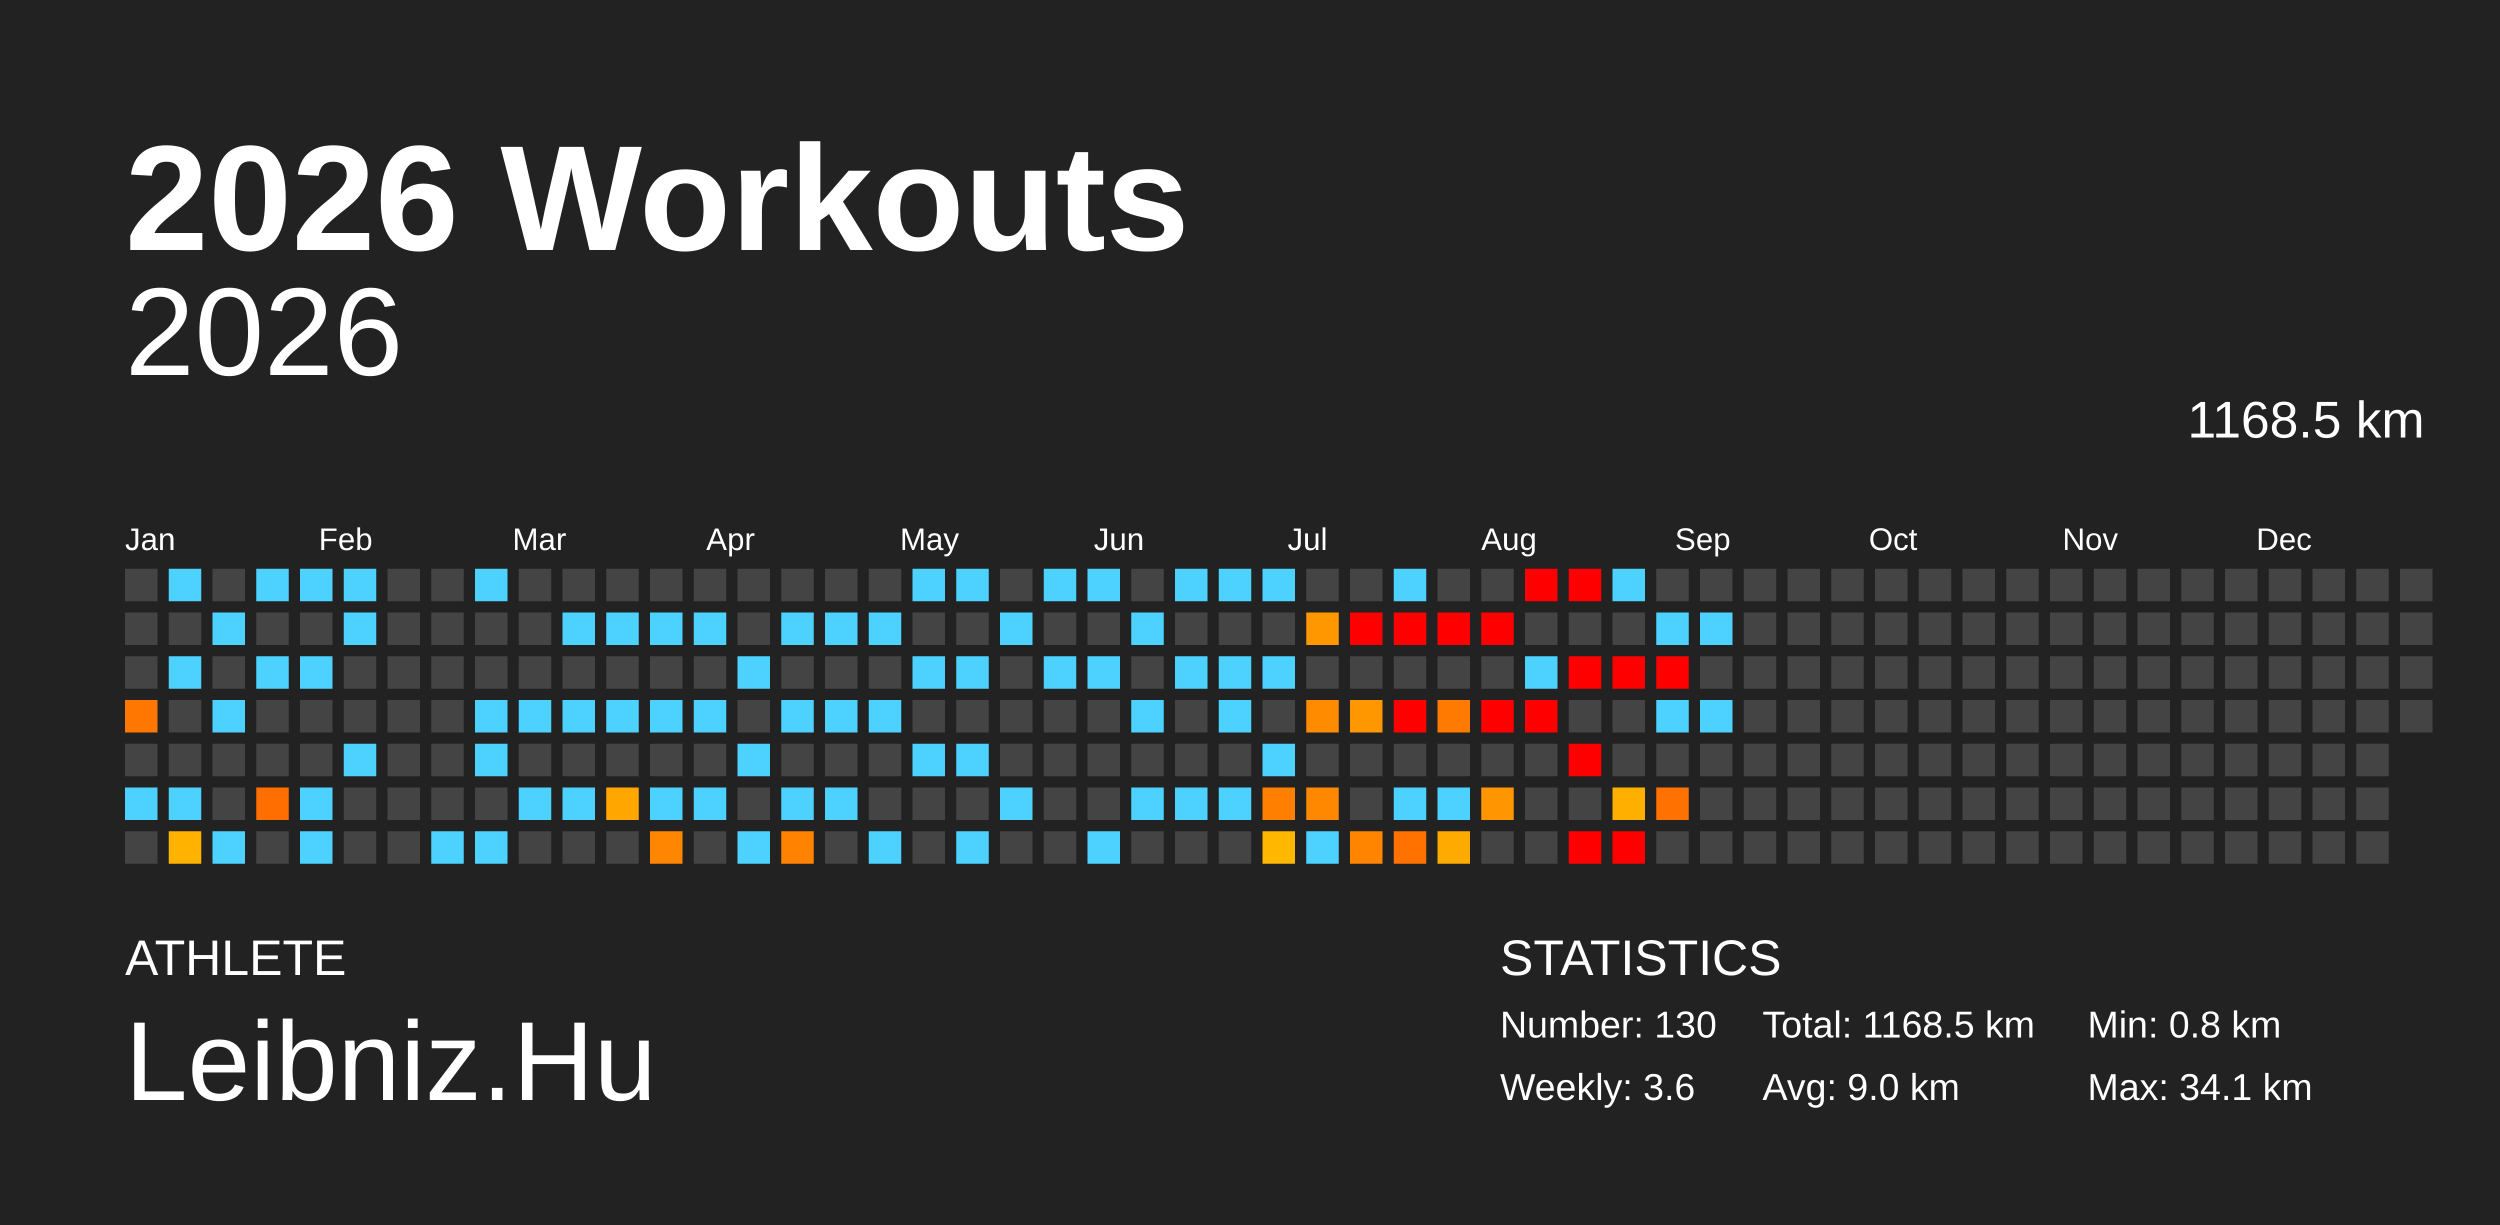
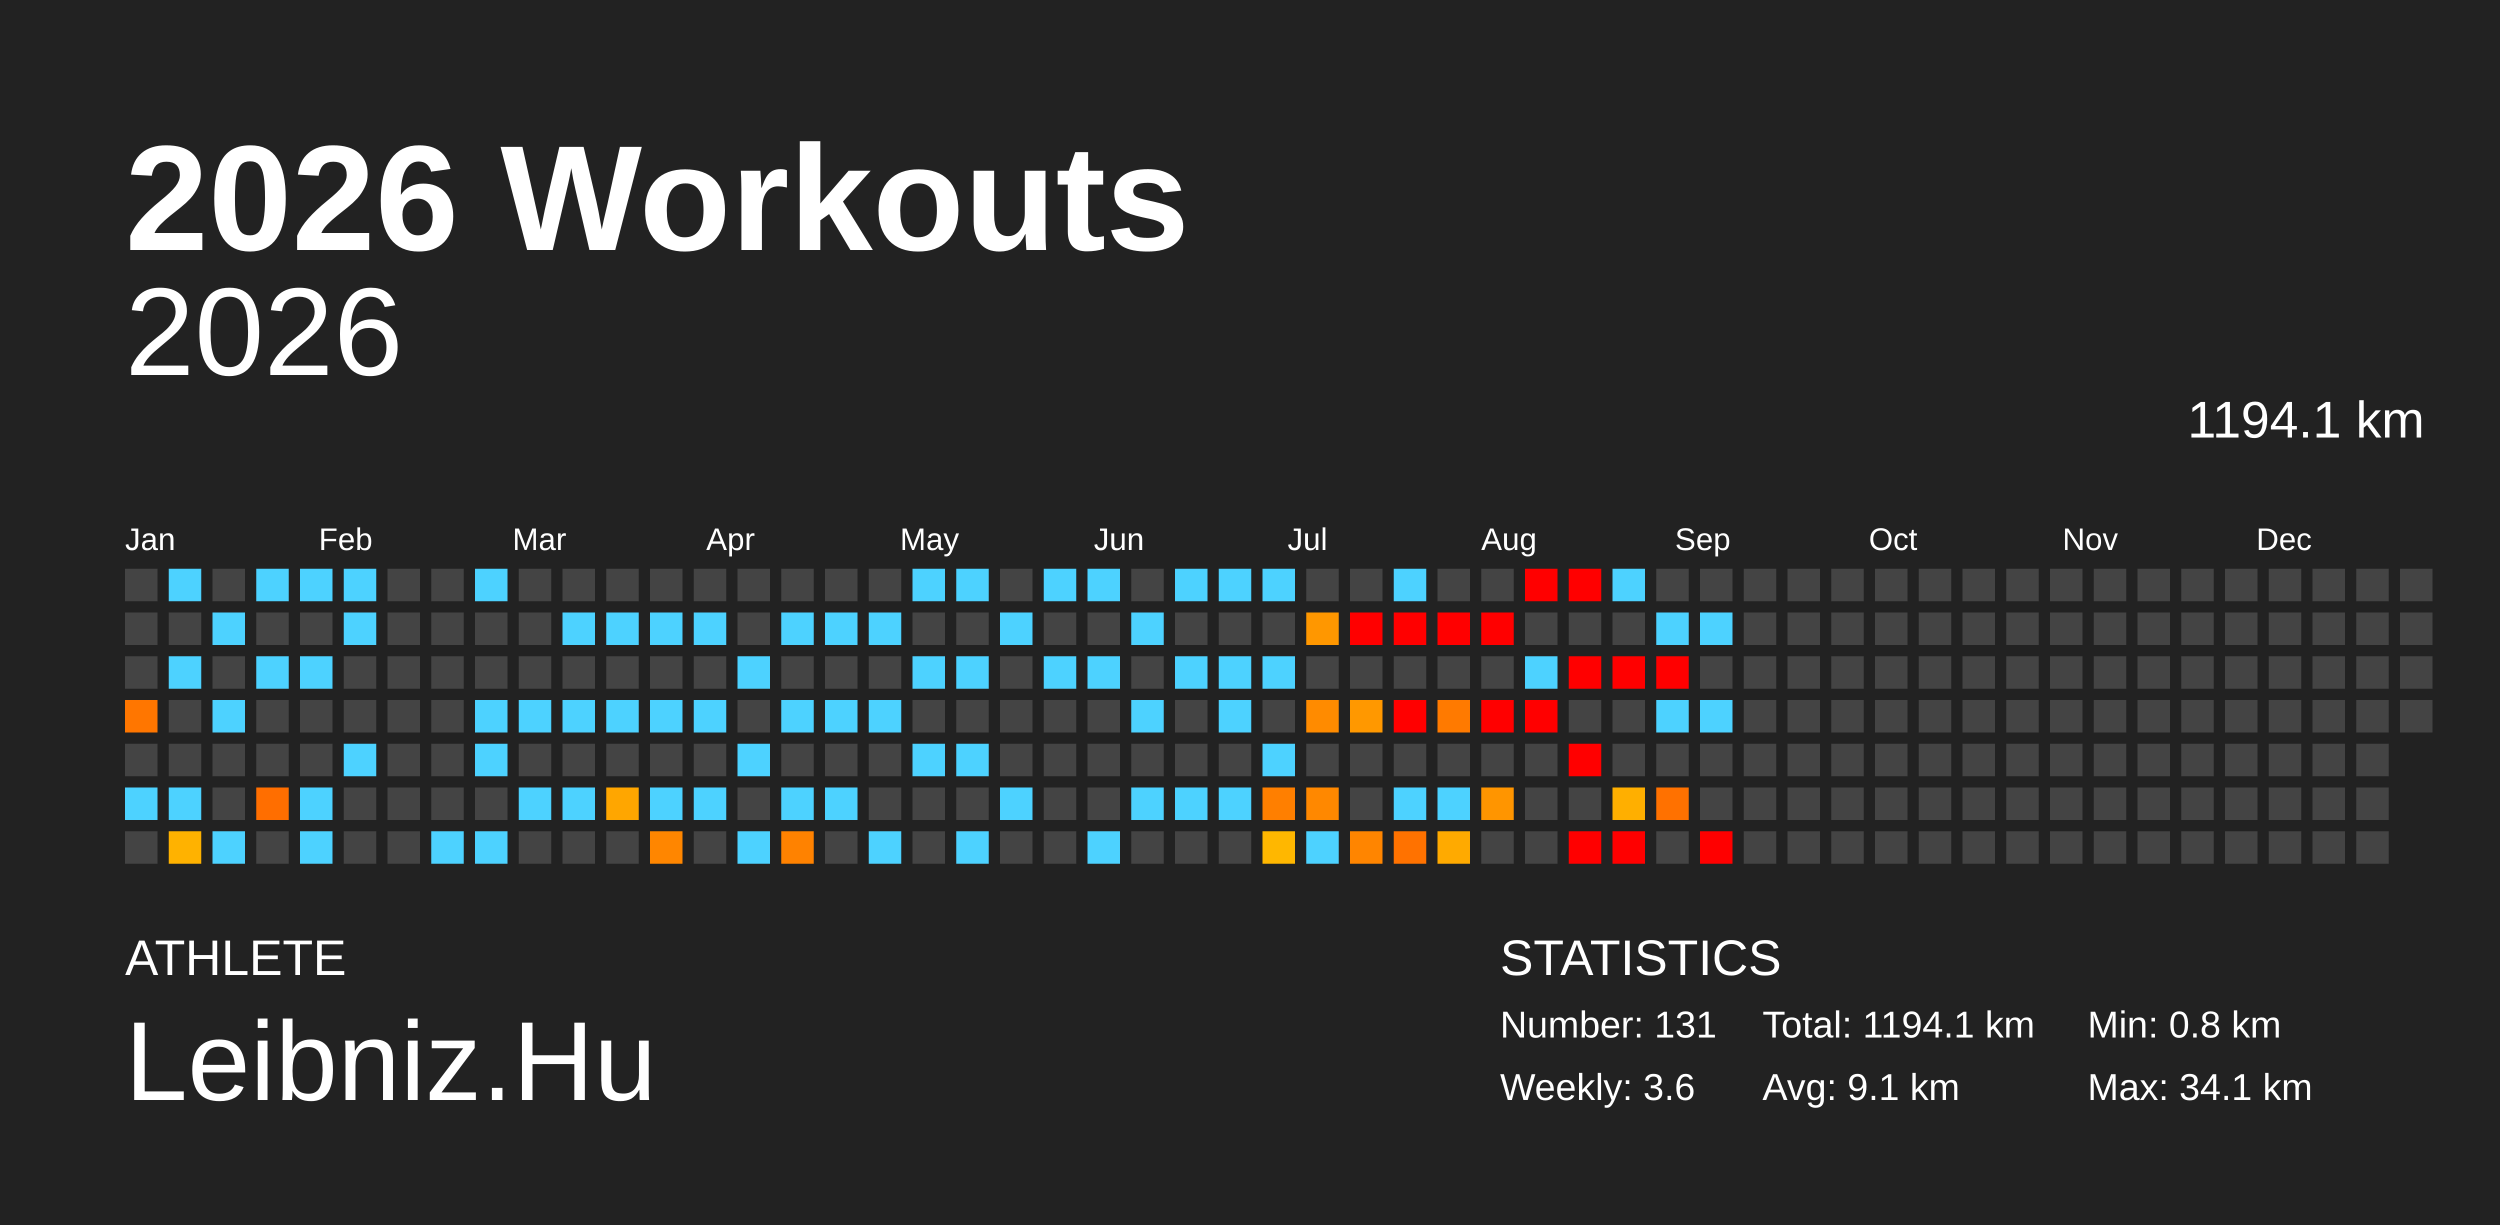
<svg xmlns="http://www.w3.org/2000/svg" baseProfile="full" height="98mm" version="1.1" viewBox="0,0,200,98" width="200mm">
  <defs />
  <rect fill="#222222" height="98" width="200" x="0" y="0" />
  <text fill="#FFFFFF" style="font-size:12px; font-family:Arial; font-weight:bold;" x="10" y="20">2026 Workouts</text>
  <text fill="#FFFFFF" style="font-size:4px; font-family:Arial" x="10" y="78">ATHLETE</text>
  <text fill="#FFFFFF" style="font-size:9px; font-family:Arial" x="10" y="88">Leibniz.Hu</text>
  <text fill="#FFFFFF" style="font-size:4px; font-family:Arial" x="120" y="78">STATISTICS</text>
-   <text fill="#FFFFFF" style="font-size:3px; font-family:Arial" x="120" y="83">Number: 130</text>
+   <text fill="#FFFFFF" style="font-size:3px; font-family:Arial" x="120" y="83">Number: 131</text>
  <text fill="#FFFFFF" style="font-size:3px; font-family:Arial" x="120" y="88">Weekly: 3.6</text>
-   <text fill="#FFFFFF" style="font-size:3px; font-family:Arial" x="141" y="83">Total: 1168.5 km</text>
-   <text fill="#FFFFFF" style="font-size:3px; font-family:Arial" x="141" y="88">Avg: 9.0 km</text>
+   <text fill="#FFFFFF" style="font-size:3px; font-family:Arial" x="141" y="83">Total: 1194.1 km</text>
+   <text fill="#FFFFFF" style="font-size:3px; font-family:Arial" x="141" y="88">Avg: 9.1 km</text>
  <text fill="#FFFFFF" style="font-size:3px; font-family:Arial" x="167" y="83">Min: 0.8 km</text>
  <text fill="#FFFFFF" style="font-size:3px; font-family:Arial" x="167" y="88">Max: 34.1 km</text>
  <text alignment-baseline="hanging" fill="#FFFFFF" style="font-size:10.0px; font-family:Arial;" x="10" y="30">2026</text>
-   <text alignment-baseline="hanging" fill="#FFFFFF" style="font-size:4.125px; font-family:Arial;" x="175" y="35">1168.5 km</text>
+   <text alignment-baseline="hanging" fill="#FFFFFF" style="font-size:4.125px; font-family:Arial;" x="175" y="35">1194.1 km</text>
  <text fill="#FFFFFF" style="font-size:2.5px; font-family:Arial" x="10.0" y="44">Jan</text>
  <text fill="#FFFFFF" style="font-size:2.5px; font-family:Arial" x="25.5" y="44">Feb</text>
  <text fill="#FFFFFF" style="font-size:2.5px; font-family:Arial" x="41.0" y="44">Mar</text>
  <text fill="#FFFFFF" style="font-size:2.5px; font-family:Arial" x="56.5" y="44">Apr</text>
  <text fill="#FFFFFF" style="font-size:2.5px; font-family:Arial" x="72.0" y="44">May</text>
  <text fill="#FFFFFF" style="font-size:2.5px; font-family:Arial" x="87.5" y="44">Jun</text>
  <text fill="#FFFFFF" style="font-size:2.5px; font-family:Arial" x="103.0" y="44">Jul</text>
  <text fill="#FFFFFF" style="font-size:2.5px; font-family:Arial" x="118.5" y="44">Aug</text>
  <text fill="#FFFFFF" style="font-size:2.5px; font-family:Arial" x="134.0" y="44">Sep</text>
  <text fill="#FFFFFF" style="font-size:2.5px; font-family:Arial" x="149.5" y="44">Oct</text>
  <text fill="#FFFFFF" style="font-size:2.5px; font-family:Arial" x="165.0" y="44">Nov</text>
  <text fill="#FFFFFF" style="font-size:2.5px; font-family:Arial" x="180.5" y="44">Dec</text>
  <rect fill="#444444" height="2.6" width="2.6" x="10.0" y="45.5" />
  <rect fill="#444444" height="2.6" width="2.6" x="10.0" y="49.0" />
  <rect fill="#444444" height="2.6" width="2.6" x="10.0" y="52.5" />
  <rect fill="#ff7600" height="2.6" width="2.6" x="10.0" y="56.0" />
  <rect fill="#444444" height="2.6" width="2.6" x="10.0" y="59.5" />
  <rect fill="#4dd2ff" height="2.6" width="2.6" x="10.0" y="63.0" />
  <rect fill="#444444" height="2.6" width="2.6" x="10.0" y="66.5" />
  <rect fill="#4dd2ff" height="2.6" width="2.6" x="13.5" y="45.5" />
  <rect fill="#444444" height="2.6" width="2.6" x="13.5" y="49.0" />
  <rect fill="#4dd2ff" height="2.6" width="2.6" x="13.5" y="52.5" />
  <rect fill="#444444" height="2.6" width="2.6" x="13.5" y="56.0" />
  <rect fill="#444444" height="2.6" width="2.6" x="13.5" y="59.5" />
  <rect fill="#4dd2ff" height="2.6" width="2.6" x="13.5" y="63.0" />
  <rect fill="#ffb200" height="2.6" width="2.6" x="13.5" y="66.5" />
  <rect fill="#444444" height="2.6" width="2.6" x="17.0" y="45.5" />
  <rect fill="#4dd2ff" height="2.6" width="2.6" x="17.0" y="49.0" />
  <rect fill="#444444" height="2.6" width="2.6" x="17.0" y="52.5" />
  <rect fill="#4dd2ff" height="2.6" width="2.6" x="17.0" y="56.0" />
  <rect fill="#444444" height="2.6" width="2.6" x="17.0" y="59.5" />
  <rect fill="#444444" height="2.6" width="2.6" x="17.0" y="63.0" />
  <rect fill="#4dd2ff" height="2.6" width="2.6" x="17.0" y="66.5" />
  <rect fill="#4dd2ff" height="2.6" width="2.6" x="20.5" y="45.5" />
  <rect fill="#444444" height="2.6" width="2.6" x="20.5" y="49.0" />
  <rect fill="#4dd2ff" height="2.6" width="2.6" x="20.5" y="52.5" />
  <rect fill="#444444" height="2.6" width="2.6" x="20.5" y="56.0" />
  <rect fill="#444444" height="2.6" width="2.6" x="20.5" y="59.5" />
  <rect fill="#ff6e00" height="2.6" width="2.6" x="20.5" y="63.0" />
  <rect fill="#444444" height="2.6" width="2.6" x="20.5" y="66.5" />
  <rect fill="#4dd2ff" height="2.6" width="2.6" x="24.0" y="45.5" />
  <rect fill="#444444" height="2.6" width="2.6" x="24.0" y="49.0" />
  <rect fill="#4dd2ff" height="2.6" width="2.6" x="24.0" y="52.5" />
  <rect fill="#444444" height="2.6" width="2.6" x="24.0" y="56.0" />
  <rect fill="#444444" height="2.6" width="2.6" x="24.0" y="59.5" />
  <rect fill="#4dd2ff" height="2.6" width="2.6" x="24.0" y="63.0" />
  <rect fill="#4dd2ff" height="2.6" width="2.6" x="24.0" y="66.5" />
  <rect fill="#4dd2ff" height="2.6" width="2.6" x="27.5" y="45.5" />
  <rect fill="#4dd2ff" height="2.6" width="2.6" x="27.5" y="49.0" />
  <rect fill="#444444" height="2.6" width="2.6" x="27.5" y="52.5" />
  <rect fill="#444444" height="2.6" width="2.6" x="27.5" y="56.0" />
  <rect fill="#4dd2ff" height="2.6" width="2.6" x="27.5" y="59.5" />
  <rect fill="#444444" height="2.6" width="2.6" x="27.5" y="63.0" />
  <rect fill="#444444" height="2.6" width="2.6" x="27.5" y="66.5" />
  <rect fill="#444444" height="2.6" width="2.6" x="31.0" y="45.5" />
  <rect fill="#444444" height="2.6" width="2.6" x="31.0" y="49.0" />
  <rect fill="#444444" height="2.6" width="2.6" x="31.0" y="52.5" />
  <rect fill="#444444" height="2.6" width="2.6" x="31.0" y="56.0" />
  <rect fill="#444444" height="2.6" width="2.6" x="31.0" y="59.5" />
  <rect fill="#444444" height="2.6" width="2.6" x="31.0" y="63.0" />
  <rect fill="#444444" height="2.6" width="2.6" x="31.0" y="66.5" />
  <rect fill="#444444" height="2.6" width="2.6" x="34.5" y="45.5" />
  <rect fill="#444444" height="2.6" width="2.6" x="34.5" y="49.0" />
  <rect fill="#444444" height="2.6" width="2.6" x="34.5" y="52.5" />
  <rect fill="#444444" height="2.6" width="2.6" x="34.5" y="56.0" />
  <rect fill="#444444" height="2.6" width="2.6" x="34.5" y="59.5" />
  <rect fill="#444444" height="2.6" width="2.6" x="34.5" y="63.0" />
  <rect fill="#4dd2ff" height="2.6" width="2.6" x="34.5" y="66.5" />
  <rect fill="#4dd2ff" height="2.6" width="2.6" x="38.0" y="45.5" />
  <rect fill="#444444" height="2.6" width="2.6" x="38.0" y="49.0" />
  <rect fill="#444444" height="2.6" width="2.6" x="38.0" y="52.5" />
  <rect fill="#4dd2ff" height="2.6" width="2.6" x="38.0" y="56.0" />
  <rect fill="#4dd2ff" height="2.6" width="2.6" x="38.0" y="59.5" />
  <rect fill="#444444" height="2.6" width="2.6" x="38.0" y="63.0" />
  <rect fill="#4dd2ff" height="2.6" width="2.6" x="38.0" y="66.5" />
  <rect fill="#444444" height="2.6" width="2.6" x="41.5" y="45.5" />
  <rect fill="#444444" height="2.6" width="2.6" x="41.5" y="49.0" />
  <rect fill="#444444" height="2.6" width="2.6" x="41.5" y="52.5" />
  <rect fill="#4dd2ff" height="2.6" width="2.6" x="41.5" y="56.0" />
  <rect fill="#444444" height="2.6" width="2.6" x="41.5" y="59.5" />
  <rect fill="#4dd2ff" height="2.6" width="2.6" x="41.5" y="63.0" />
  <rect fill="#444444" height="2.6" width="2.6" x="41.5" y="66.5" />
  <rect fill="#444444" height="2.6" width="2.6" x="45.0" y="45.5" />
  <rect fill="#4dd2ff" height="2.6" width="2.6" x="45.0" y="49.0" />
  <rect fill="#444444" height="2.6" width="2.6" x="45.0" y="52.5" />
  <rect fill="#4dd2ff" height="2.6" width="2.6" x="45.0" y="56.0" />
  <rect fill="#444444" height="2.6" width="2.6" x="45.0" y="59.5" />
  <rect fill="#4dd2ff" height="2.6" width="2.6" x="45.0" y="63.0" />
  <rect fill="#444444" height="2.6" width="2.6" x="45.0" y="66.5" />
  <rect fill="#444444" height="2.6" width="2.6" x="48.5" y="45.5" />
  <rect fill="#4dd2ff" height="2.6" width="2.6" x="48.5" y="49.0" />
  <rect fill="#444444" height="2.6" width="2.6" x="48.5" y="52.5" />
  <rect fill="#4dd2ff" height="2.6" width="2.6" x="48.5" y="56.0" />
  <rect fill="#444444" height="2.6" width="2.6" x="48.5" y="59.5" />
  <rect fill="#ffa600" height="2.6" width="2.6" x="48.5" y="63.0" />
  <rect fill="#444444" height="2.6" width="2.6" x="48.5" y="66.5" />
  <rect fill="#444444" height="2.6" width="2.6" x="52.0" y="45.5" />
  <rect fill="#4dd2ff" height="2.6" width="2.6" x="52.0" y="49.0" />
  <rect fill="#444444" height="2.6" width="2.6" x="52.0" y="52.5" />
  <rect fill="#4dd2ff" height="2.6" width="2.6" x="52.0" y="56.0" />
  <rect fill="#444444" height="2.6" width="2.6" x="52.0" y="59.5" />
  <rect fill="#4dd2ff" height="2.6" width="2.6" x="52.0" y="63.0" />
  <rect fill="#ff8600" height="2.6" width="2.6" x="52.0" y="66.5" />
  <rect fill="#444444" height="2.6" width="2.6" x="55.5" y="45.5" />
  <rect fill="#4dd2ff" height="2.6" width="2.6" x="55.5" y="49.0" />
  <rect fill="#444444" height="2.6" width="2.6" x="55.5" y="52.5" />
  <rect fill="#4dd2ff" height="2.6" width="2.6" x="55.5" y="56.0" />
  <rect fill="#444444" height="2.6" width="2.6" x="55.5" y="59.5" />
  <rect fill="#4dd2ff" height="2.6" width="2.6" x="55.5" y="63.0" />
  <rect fill="#444444" height="2.6" width="2.6" x="55.5" y="66.5" />
  <rect fill="#444444" height="2.6" width="2.6" x="59.0" y="45.5" />
  <rect fill="#444444" height="2.6" width="2.6" x="59.0" y="49.0" />
  <rect fill="#4dd2ff" height="2.6" width="2.6" x="59.0" y="52.5" />
  <rect fill="#444444" height="2.6" width="2.6" x="59.0" y="56.0" />
  <rect fill="#4dd2ff" height="2.6" width="2.6" x="59.0" y="59.5" />
  <rect fill="#444444" height="2.6" width="2.6" x="59.0" y="63.0" />
  <rect fill="#4dd2ff" height="2.6" width="2.6" x="59.0" y="66.5" />
  <rect fill="#444444" height="2.6" width="2.6" x="62.5" y="45.5" />
  <rect fill="#4dd2ff" height="2.6" width="2.6" x="62.5" y="49.0" />
  <rect fill="#444444" height="2.6" width="2.6" x="62.5" y="52.5" />
  <rect fill="#4dd2ff" height="2.6" width="2.6" x="62.5" y="56.0" />
  <rect fill="#444444" height="2.6" width="2.6" x="62.5" y="59.5" />
  <rect fill="#4dd2ff" height="2.6" width="2.6" x="62.5" y="63.0" />
  <rect fill="#ff8200" height="2.6" width="2.6" x="62.5" y="66.5" />
  <rect fill="#444444" height="2.6" width="2.6" x="66.0" y="45.5" />
  <rect fill="#4dd2ff" height="2.6" width="2.6" x="66.0" y="49.0" />
  <rect fill="#444444" height="2.6" width="2.6" x="66.0" y="52.5" />
  <rect fill="#4dd2ff" height="2.6" width="2.6" x="66.0" y="56.0" />
  <rect fill="#444444" height="2.6" width="2.6" x="66.0" y="59.5" />
  <rect fill="#4dd2ff" height="2.6" width="2.6" x="66.0" y="63.0" />
  <rect fill="#444444" height="2.6" width="2.6" x="66.0" y="66.5" />
  <rect fill="#444444" height="2.6" width="2.6" x="69.5" y="45.5" />
  <rect fill="#4dd2ff" height="2.6" width="2.6" x="69.5" y="49.0" />
  <rect fill="#444444" height="2.6" width="2.6" x="69.5" y="52.5" />
  <rect fill="#4dd2ff" height="2.6" width="2.6" x="69.5" y="56.0" />
  <rect fill="#444444" height="2.6" width="2.6" x="69.5" y="59.5" />
  <rect fill="#444444" height="2.6" width="2.6" x="69.5" y="63.0" />
  <rect fill="#4dd2ff" height="2.6" width="2.6" x="69.5" y="66.5" />
  <rect fill="#4dd2ff" height="2.6" width="2.6" x="73.0" y="45.5" />
  <rect fill="#444444" height="2.6" width="2.6" x="73.0" y="49.0" />
  <rect fill="#4dd2ff" height="2.6" width="2.6" x="73.0" y="52.5" />
  <rect fill="#444444" height="2.6" width="2.6" x="73.0" y="56.0" />
  <rect fill="#4dd2ff" height="2.6" width="2.6" x="73.0" y="59.5" />
  <rect fill="#444444" height="2.6" width="2.6" x="73.0" y="63.0" />
  <rect fill="#444444" height="2.6" width="2.6" x="73.0" y="66.5" />
  <rect fill="#4dd2ff" height="2.6" width="2.6" x="76.5" y="45.5" />
  <rect fill="#444444" height="2.6" width="2.6" x="76.5" y="49.0" />
  <rect fill="#4dd2ff" height="2.6" width="2.6" x="76.5" y="52.5" />
  <rect fill="#444444" height="2.6" width="2.6" x="76.5" y="56.0" />
  <rect fill="#4dd2ff" height="2.6" width="2.6" x="76.5" y="59.5" />
  <rect fill="#444444" height="2.6" width="2.6" x="76.5" y="63.0" />
  <rect fill="#4dd2ff" height="2.6" width="2.6" x="76.5" y="66.5" />
  <rect fill="#444444" height="2.6" width="2.6" x="80.0" y="45.5" />
  <rect fill="#4dd2ff" height="2.6" width="2.6" x="80.0" y="49.0" />
  <rect fill="#444444" height="2.6" width="2.6" x="80.0" y="52.5" />
  <rect fill="#444444" height="2.6" width="2.6" x="80.0" y="56.0" />
  <rect fill="#444444" height="2.6" width="2.6" x="80.0" y="59.5" />
  <rect fill="#4dd2ff" height="2.6" width="2.6" x="80.0" y="63.0" />
  <rect fill="#444444" height="2.6" width="2.6" x="80.0" y="66.5" />
  <rect fill="#4dd2ff" height="2.6" width="2.6" x="83.5" y="45.5" />
  <rect fill="#444444" height="2.6" width="2.6" x="83.5" y="49.0" />
  <rect fill="#4dd2ff" height="2.6" width="2.6" x="83.5" y="52.5" />
  <rect fill="#444444" height="2.6" width="2.6" x="83.5" y="56.0" />
  <rect fill="#444444" height="2.6" width="2.6" x="83.5" y="59.5" />
  <rect fill="#444444" height="2.6" width="2.6" x="83.5" y="63.0" />
  <rect fill="#444444" height="2.6" width="2.6" x="83.5" y="66.5" />
  <rect fill="#4dd2ff" height="2.6" width="2.6" x="87.0" y="45.5" />
  <rect fill="#444444" height="2.6" width="2.6" x="87.0" y="49.0" />
  <rect fill="#4dd2ff" height="2.6" width="2.6" x="87.0" y="52.5" />
  <rect fill="#444444" height="2.6" width="2.6" x="87.0" y="56.0" />
  <rect fill="#444444" height="2.6" width="2.6" x="87.0" y="59.5" />
  <rect fill="#444444" height="2.6" width="2.6" x="87.0" y="63.0" />
  <rect fill="#4dd2ff" height="2.6" width="2.6" x="87.0" y="66.5" />
  <rect fill="#444444" height="2.6" width="2.6" x="90.5" y="45.5" />
  <rect fill="#4dd2ff" height="2.6" width="2.6" x="90.5" y="49.0" />
  <rect fill="#444444" height="2.6" width="2.6" x="90.5" y="52.5" />
  <rect fill="#4dd2ff" height="2.6" width="2.6" x="90.5" y="56.0" />
  <rect fill="#444444" height="2.6" width="2.6" x="90.5" y="59.5" />
  <rect fill="#4dd2ff" height="2.6" width="2.6" x="90.5" y="63.0" />
  <rect fill="#444444" height="2.6" width="2.6" x="90.5" y="66.5" />
  <rect fill="#4dd2ff" height="2.6" width="2.6" x="94.0" y="45.5" />
  <rect fill="#444444" height="2.6" width="2.6" x="94.0" y="49.0" />
  <rect fill="#4dd2ff" height="2.6" width="2.6" x="94.0" y="52.5" />
  <rect fill="#444444" height="2.6" width="2.6" x="94.0" y="56.0" />
  <rect fill="#444444" height="2.6" width="2.6" x="94.0" y="59.5" />
  <rect fill="#4dd2ff" height="2.6" width="2.6" x="94.0" y="63.0" />
  <rect fill="#444444" height="2.6" width="2.6" x="94.0" y="66.5" />
  <rect fill="#4dd2ff" height="2.6" width="2.6" x="97.5" y="45.5" />
  <rect fill="#444444" height="2.6" width="2.6" x="97.5" y="49.0" />
  <rect fill="#4dd2ff" height="2.6" width="2.6" x="97.5" y="52.5" />
  <rect fill="#4dd2ff" height="2.6" width="2.6" x="97.5" y="56.0" />
  <rect fill="#444444" height="2.6" width="2.6" x="97.5" y="59.5" />
  <rect fill="#4dd2ff" height="2.6" width="2.6" x="97.5" y="63.0" />
  <rect fill="#444444" height="2.6" width="2.6" x="97.5" y="66.5" />
  <rect fill="#4dd2ff" height="2.6" width="2.6" x="101.0" y="45.5" />
  <rect fill="#444444" height="2.6" width="2.6" x="101.0" y="49.0" />
  <rect fill="#4dd2ff" height="2.6" width="2.6" x="101.0" y="52.5" />
  <rect fill="#444444" height="2.6" width="2.6" x="101.0" y="56.0" />
  <rect fill="#4dd2ff" height="2.6" width="2.6" x="101.0" y="59.5" />
  <rect fill="#ff7f00" height="2.6" width="2.6" x="101.0" y="63.0" />
  <rect fill="#ffb700" height="2.6" width="2.6" x="101.0" y="66.5" />
  <rect fill="#444444" height="2.6" width="2.6" x="104.5" y="45.5" />
  <rect fill="#ff9700" height="2.6" width="2.6" x="104.5" y="49.0" />
  <rect fill="#444444" height="2.6" width="2.6" x="104.5" y="52.5" />
  <rect fill="#ff8b00" height="2.6" width="2.6" x="104.5" y="56.0" />
  <rect fill="#444444" height="2.6" width="2.6" x="104.5" y="59.5" />
  <rect fill="#ff8800" height="2.6" width="2.6" x="104.5" y="63.0" />
  <rect fill="#4dd2ff" height="2.6" width="2.6" x="104.5" y="66.5" />
  <rect fill="#444444" height="2.6" width="2.6" x="108.0" y="45.5" />
  <rect fill="red" height="2.6" width="2.6" x="108.0" y="49.0" />
  <rect fill="#444444" height="2.6" width="2.6" x="108.0" y="52.5" />
  <rect fill="#ff9800" height="2.6" width="2.6" x="108.0" y="56.0" />
  <rect fill="#444444" height="2.6" width="2.6" x="108.0" y="59.5" />
  <rect fill="#444444" height="2.6" width="2.6" x="108.0" y="63.0" />
  <rect fill="#ff8500" height="2.6" width="2.6" x="108.0" y="66.5" />
  <rect fill="#4dd2ff" height="2.6" width="2.6" x="111.5" y="45.5" />
  <rect fill="red" height="2.6" width="2.6" x="111.5" y="49.0" />
  <rect fill="#444444" height="2.6" width="2.6" x="111.5" y="52.5" />
  <rect fill="red" height="2.6" width="2.6" x="111.5" y="56.0" />
  <rect fill="#444444" height="2.6" width="2.6" x="111.5" y="59.5" />
  <rect fill="#4dd2ff" height="2.6" width="2.6" x="111.5" y="63.0" />
  <rect fill="#ff7200" height="2.6" width="2.6" x="111.5" y="66.5" />
  <rect fill="#444444" height="2.6" width="2.6" x="115.0" y="45.5" />
  <rect fill="red" height="2.6" width="2.6" x="115.0" y="49.0" />
  <rect fill="#444444" height="2.6" width="2.6" x="115.0" y="52.5" />
  <rect fill="#ff7a00" height="2.6" width="2.6" x="115.0" y="56.0" />
  <rect fill="#444444" height="2.6" width="2.6" x="115.0" y="59.5" />
  <rect fill="#4dd2ff" height="2.6" width="2.6" x="115.0" y="63.0" />
  <rect fill="#ffaa00" height="2.6" width="2.6" x="115.0" y="66.5" />
  <rect fill="#444444" height="2.6" width="2.6" x="118.5" y="45.5" />
  <rect fill="red" height="2.6" width="2.6" x="118.5" y="49.0" />
  <rect fill="#444444" height="2.6" width="2.6" x="118.5" y="52.5" />
  <rect fill="red" height="2.6" width="2.6" x="118.5" y="56.0" />
  <rect fill="#444444" height="2.6" width="2.6" x="118.5" y="59.5" />
  <rect fill="#ff9500" height="2.6" width="2.6" x="118.5" y="63.0" />
  <rect fill="#444444" height="2.6" width="2.6" x="118.5" y="66.5" />
  <rect fill="red" height="2.6" width="2.6" x="122.0" y="45.5" />
  <rect fill="#444444" height="2.6" width="2.6" x="122.0" y="49.0" />
  <rect fill="#4dd2ff" height="2.6" width="2.6" x="122.0" y="52.5" />
  <rect fill="red" height="2.6" width="2.6" x="122.0" y="56.0" />
  <rect fill="#444444" height="2.6" width="2.6" x="122.0" y="59.5" />
  <rect fill="#444444" height="2.6" width="2.6" x="122.0" y="63.0" />
  <rect fill="#444444" height="2.6" width="2.6" x="122.0" y="66.5" />
  <rect fill="red" height="2.6" width="2.6" x="125.5" y="45.5" />
  <rect fill="#444444" height="2.6" width="2.6" x="125.5" y="49.0" />
  <rect fill="red" height="2.6" width="2.6" x="125.5" y="52.5" />
  <rect fill="#444444" height="2.6" width="2.6" x="125.5" y="56.0" />
  <rect fill="red" height="2.6" width="2.6" x="125.5" y="59.5" />
  <rect fill="#444444" height="2.6" width="2.6" x="125.5" y="63.0" />
  <rect fill="red" height="2.6" width="2.6" x="125.5" y="66.5" />
  <rect fill="#4dd2ff" height="2.6" width="2.6" x="129.0" y="45.5" />
  <rect fill="#444444" height="2.6" width="2.6" x="129.0" y="49.0" />
  <rect fill="red" height="2.6" width="2.6" x="129.0" y="52.5" />
  <rect fill="#444444" height="2.6" width="2.6" x="129.0" y="56.0" />
  <rect fill="#444444" height="2.6" width="2.6" x="129.0" y="59.5" />
  <rect fill="#ffaf00" height="2.6" width="2.6" x="129.0" y="63.0" />
  <rect fill="red" height="2.6" width="2.6" x="129.0" y="66.5" />
  <rect fill="#444444" height="2.6" width="2.6" x="132.5" y="45.5" />
  <rect fill="#4dd2ff" height="2.6" width="2.6" x="132.5" y="49.0" />
  <rect fill="red" height="2.6" width="2.6" x="132.5" y="52.5" />
  <rect fill="#4dd2ff" height="2.6" width="2.6" x="132.5" y="56.0" />
  <rect fill="#444444" height="2.6" width="2.6" x="132.5" y="59.5" />
  <rect fill="#ff7100" height="2.6" width="2.6" x="132.5" y="63.0" />
  <rect fill="#444444" height="2.6" width="2.6" x="132.5" y="66.5" />
  <rect fill="#444444" height="2.6" width="2.6" x="136.0" y="45.5" />
  <rect fill="#4dd2ff" height="2.6" width="2.6" x="136.0" y="49.0" />
  <rect fill="#444444" height="2.6" width="2.6" x="136.0" y="52.5" />
  <rect fill="#4dd2ff" height="2.6" width="2.6" x="136.0" y="56.0" />
  <rect fill="#444444" height="2.6" width="2.6" x="136.0" y="59.5" />
  <rect fill="#444444" height="2.6" width="2.6" x="136.0" y="63.0" />
-   <rect fill="#444444" height="2.6" width="2.6" x="136.0" y="66.5" />
+   <rect fill="red" height="2.6" width="2.6" x="136.0" y="66.5" />
  <rect fill="#444444" height="2.6" width="2.6" x="139.5" y="45.5" />
  <rect fill="#444444" height="2.6" width="2.6" x="139.5" y="49.0" />
  <rect fill="#444444" height="2.6" width="2.6" x="139.5" y="52.5" />
  <rect fill="#444444" height="2.6" width="2.6" x="139.5" y="56.0" />
  <rect fill="#444444" height="2.6" width="2.6" x="139.5" y="59.5" />
  <rect fill="#444444" height="2.6" width="2.6" x="139.5" y="63.0" />
  <rect fill="#444444" height="2.6" width="2.6" x="139.5" y="66.5" />
  <rect fill="#444444" height="2.6" width="2.6" x="143.0" y="45.5" />
  <rect fill="#444444" height="2.6" width="2.6" x="143.0" y="49.0" />
  <rect fill="#444444" height="2.6" width="2.6" x="143.0" y="52.5" />
  <rect fill="#444444" height="2.6" width="2.6" x="143.0" y="56.0" />
  <rect fill="#444444" height="2.6" width="2.6" x="143.0" y="59.5" />
  <rect fill="#444444" height="2.6" width="2.6" x="143.0" y="63.0" />
  <rect fill="#444444" height="2.6" width="2.6" x="143.0" y="66.5" />
  <rect fill="#444444" height="2.6" width="2.6" x="146.5" y="45.5" />
  <rect fill="#444444" height="2.6" width="2.6" x="146.5" y="49.0" />
  <rect fill="#444444" height="2.6" width="2.6" x="146.5" y="52.5" />
  <rect fill="#444444" height="2.6" width="2.6" x="146.5" y="56.0" />
  <rect fill="#444444" height="2.6" width="2.6" x="146.5" y="59.5" />
  <rect fill="#444444" height="2.6" width="2.6" x="146.5" y="63.0" />
  <rect fill="#444444" height="2.6" width="2.6" x="146.5" y="66.5" />
  <rect fill="#444444" height="2.6" width="2.6" x="150.0" y="45.5" />
  <rect fill="#444444" height="2.6" width="2.6" x="150.0" y="49.0" />
  <rect fill="#444444" height="2.6" width="2.6" x="150.0" y="52.5" />
  <rect fill="#444444" height="2.6" width="2.6" x="150.0" y="56.0" />
  <rect fill="#444444" height="2.6" width="2.6" x="150.0" y="59.5" />
  <rect fill="#444444" height="2.6" width="2.6" x="150.0" y="63.0" />
  <rect fill="#444444" height="2.6" width="2.6" x="150.0" y="66.5" />
  <rect fill="#444444" height="2.6" width="2.6" x="153.5" y="45.5" />
  <rect fill="#444444" height="2.6" width="2.6" x="153.5" y="49.0" />
  <rect fill="#444444" height="2.6" width="2.6" x="153.5" y="52.5" />
  <rect fill="#444444" height="2.6" width="2.6" x="153.5" y="56.0" />
  <rect fill="#444444" height="2.6" width="2.6" x="153.5" y="59.5" />
  <rect fill="#444444" height="2.6" width="2.6" x="153.5" y="63.0" />
  <rect fill="#444444" height="2.6" width="2.6" x="153.5" y="66.5" />
  <rect fill="#444444" height="2.6" width="2.6" x="157.0" y="45.5" />
  <rect fill="#444444" height="2.6" width="2.6" x="157.0" y="49.0" />
  <rect fill="#444444" height="2.6" width="2.6" x="157.0" y="52.5" />
  <rect fill="#444444" height="2.6" width="2.6" x="157.0" y="56.0" />
  <rect fill="#444444" height="2.6" width="2.6" x="157.0" y="59.5" />
  <rect fill="#444444" height="2.6" width="2.6" x="157.0" y="63.0" />
  <rect fill="#444444" height="2.6" width="2.6" x="157.0" y="66.5" />
  <rect fill="#444444" height="2.6" width="2.6" x="160.5" y="45.5" />
  <rect fill="#444444" height="2.6" width="2.6" x="160.5" y="49.0" />
  <rect fill="#444444" height="2.6" width="2.6" x="160.5" y="52.5" />
  <rect fill="#444444" height="2.6" width="2.6" x="160.5" y="56.0" />
  <rect fill="#444444" height="2.6" width="2.6" x="160.5" y="59.5" />
  <rect fill="#444444" height="2.6" width="2.6" x="160.5" y="63.0" />
  <rect fill="#444444" height="2.6" width="2.6" x="160.5" y="66.5" />
  <rect fill="#444444" height="2.6" width="2.6" x="164.0" y="45.5" />
  <rect fill="#444444" height="2.6" width="2.6" x="164.0" y="49.0" />
  <rect fill="#444444" height="2.6" width="2.6" x="164.0" y="52.5" />
  <rect fill="#444444" height="2.6" width="2.6" x="164.0" y="56.0" />
  <rect fill="#444444" height="2.6" width="2.6" x="164.0" y="59.5" />
  <rect fill="#444444" height="2.6" width="2.6" x="164.0" y="63.0" />
  <rect fill="#444444" height="2.6" width="2.6" x="164.0" y="66.5" />
  <rect fill="#444444" height="2.6" width="2.6" x="167.5" y="45.5" />
  <rect fill="#444444" height="2.6" width="2.6" x="167.5" y="49.0" />
  <rect fill="#444444" height="2.6" width="2.6" x="167.5" y="52.5" />
  <rect fill="#444444" height="2.6" width="2.6" x="167.5" y="56.0" />
  <rect fill="#444444" height="2.6" width="2.6" x="167.5" y="59.5" />
  <rect fill="#444444" height="2.6" width="2.6" x="167.5" y="63.0" />
  <rect fill="#444444" height="2.6" width="2.6" x="167.5" y="66.5" />
  <rect fill="#444444" height="2.6" width="2.6" x="171.0" y="45.5" />
  <rect fill="#444444" height="2.6" width="2.6" x="171.0" y="49.0" />
  <rect fill="#444444" height="2.6" width="2.6" x="171.0" y="52.5" />
  <rect fill="#444444" height="2.6" width="2.6" x="171.0" y="56.0" />
  <rect fill="#444444" height="2.6" width="2.6" x="171.0" y="59.5" />
  <rect fill="#444444" height="2.6" width="2.6" x="171.0" y="63.0" />
  <rect fill="#444444" height="2.6" width="2.6" x="171.0" y="66.5" />
  <rect fill="#444444" height="2.6" width="2.6" x="174.5" y="45.5" />
  <rect fill="#444444" height="2.6" width="2.6" x="174.5" y="49.0" />
  <rect fill="#444444" height="2.6" width="2.6" x="174.5" y="52.5" />
  <rect fill="#444444" height="2.6" width="2.6" x="174.5" y="56.0" />
  <rect fill="#444444" height="2.6" width="2.6" x="174.5" y="59.5" />
  <rect fill="#444444" height="2.6" width="2.6" x="174.5" y="63.0" />
  <rect fill="#444444" height="2.6" width="2.6" x="174.5" y="66.5" />
  <rect fill="#444444" height="2.6" width="2.6" x="178.0" y="45.5" />
  <rect fill="#444444" height="2.6" width="2.6" x="178.0" y="49.0" />
  <rect fill="#444444" height="2.6" width="2.6" x="178.0" y="52.5" />
  <rect fill="#444444" height="2.6" width="2.6" x="178.0" y="56.0" />
  <rect fill="#444444" height="2.6" width="2.6" x="178.0" y="59.5" />
  <rect fill="#444444" height="2.6" width="2.6" x="178.0" y="63.0" />
  <rect fill="#444444" height="2.6" width="2.6" x="178.0" y="66.5" />
  <rect fill="#444444" height="2.6" width="2.6" x="181.5" y="45.5" />
  <rect fill="#444444" height="2.6" width="2.6" x="181.5" y="49.0" />
  <rect fill="#444444" height="2.6" width="2.6" x="181.5" y="52.5" />
  <rect fill="#444444" height="2.6" width="2.6" x="181.5" y="56.0" />
  <rect fill="#444444" height="2.6" width="2.6" x="181.5" y="59.5" />
  <rect fill="#444444" height="2.6" width="2.6" x="181.5" y="63.0" />
  <rect fill="#444444" height="2.6" width="2.6" x="181.5" y="66.5" />
  <rect fill="#444444" height="2.6" width="2.6" x="185.0" y="45.5" />
  <rect fill="#444444" height="2.6" width="2.6" x="185.0" y="49.0" />
  <rect fill="#444444" height="2.6" width="2.6" x="185.0" y="52.5" />
  <rect fill="#444444" height="2.6" width="2.6" x="185.0" y="56.0" />
  <rect fill="#444444" height="2.6" width="2.6" x="185.0" y="59.5" />
  <rect fill="#444444" height="2.6" width="2.6" x="185.0" y="63.0" />
  <rect fill="#444444" height="2.6" width="2.6" x="185.0" y="66.5" />
  <rect fill="#444444" height="2.6" width="2.6" x="188.5" y="45.5" />
  <rect fill="#444444" height="2.6" width="2.6" x="188.5" y="49.0" />
  <rect fill="#444444" height="2.6" width="2.6" x="188.5" y="52.5" />
  <rect fill="#444444" height="2.6" width="2.6" x="188.5" y="56.0" />
  <rect fill="#444444" height="2.6" width="2.6" x="188.5" y="59.5" />
  <rect fill="#444444" height="2.6" width="2.6" x="188.5" y="63.0" />
  <rect fill="#444444" height="2.6" width="2.6" x="188.5" y="66.5" />
  <rect fill="#444444" height="2.6" width="2.6" x="192.0" y="45.5" />
  <rect fill="#444444" height="2.6" width="2.6" x="192.0" y="49.0" />
  <rect fill="#444444" height="2.6" width="2.6" x="192.0" y="52.5" />
  <rect fill="#444444" height="2.6" width="2.6" x="192.0" y="56.0" />
</svg>
